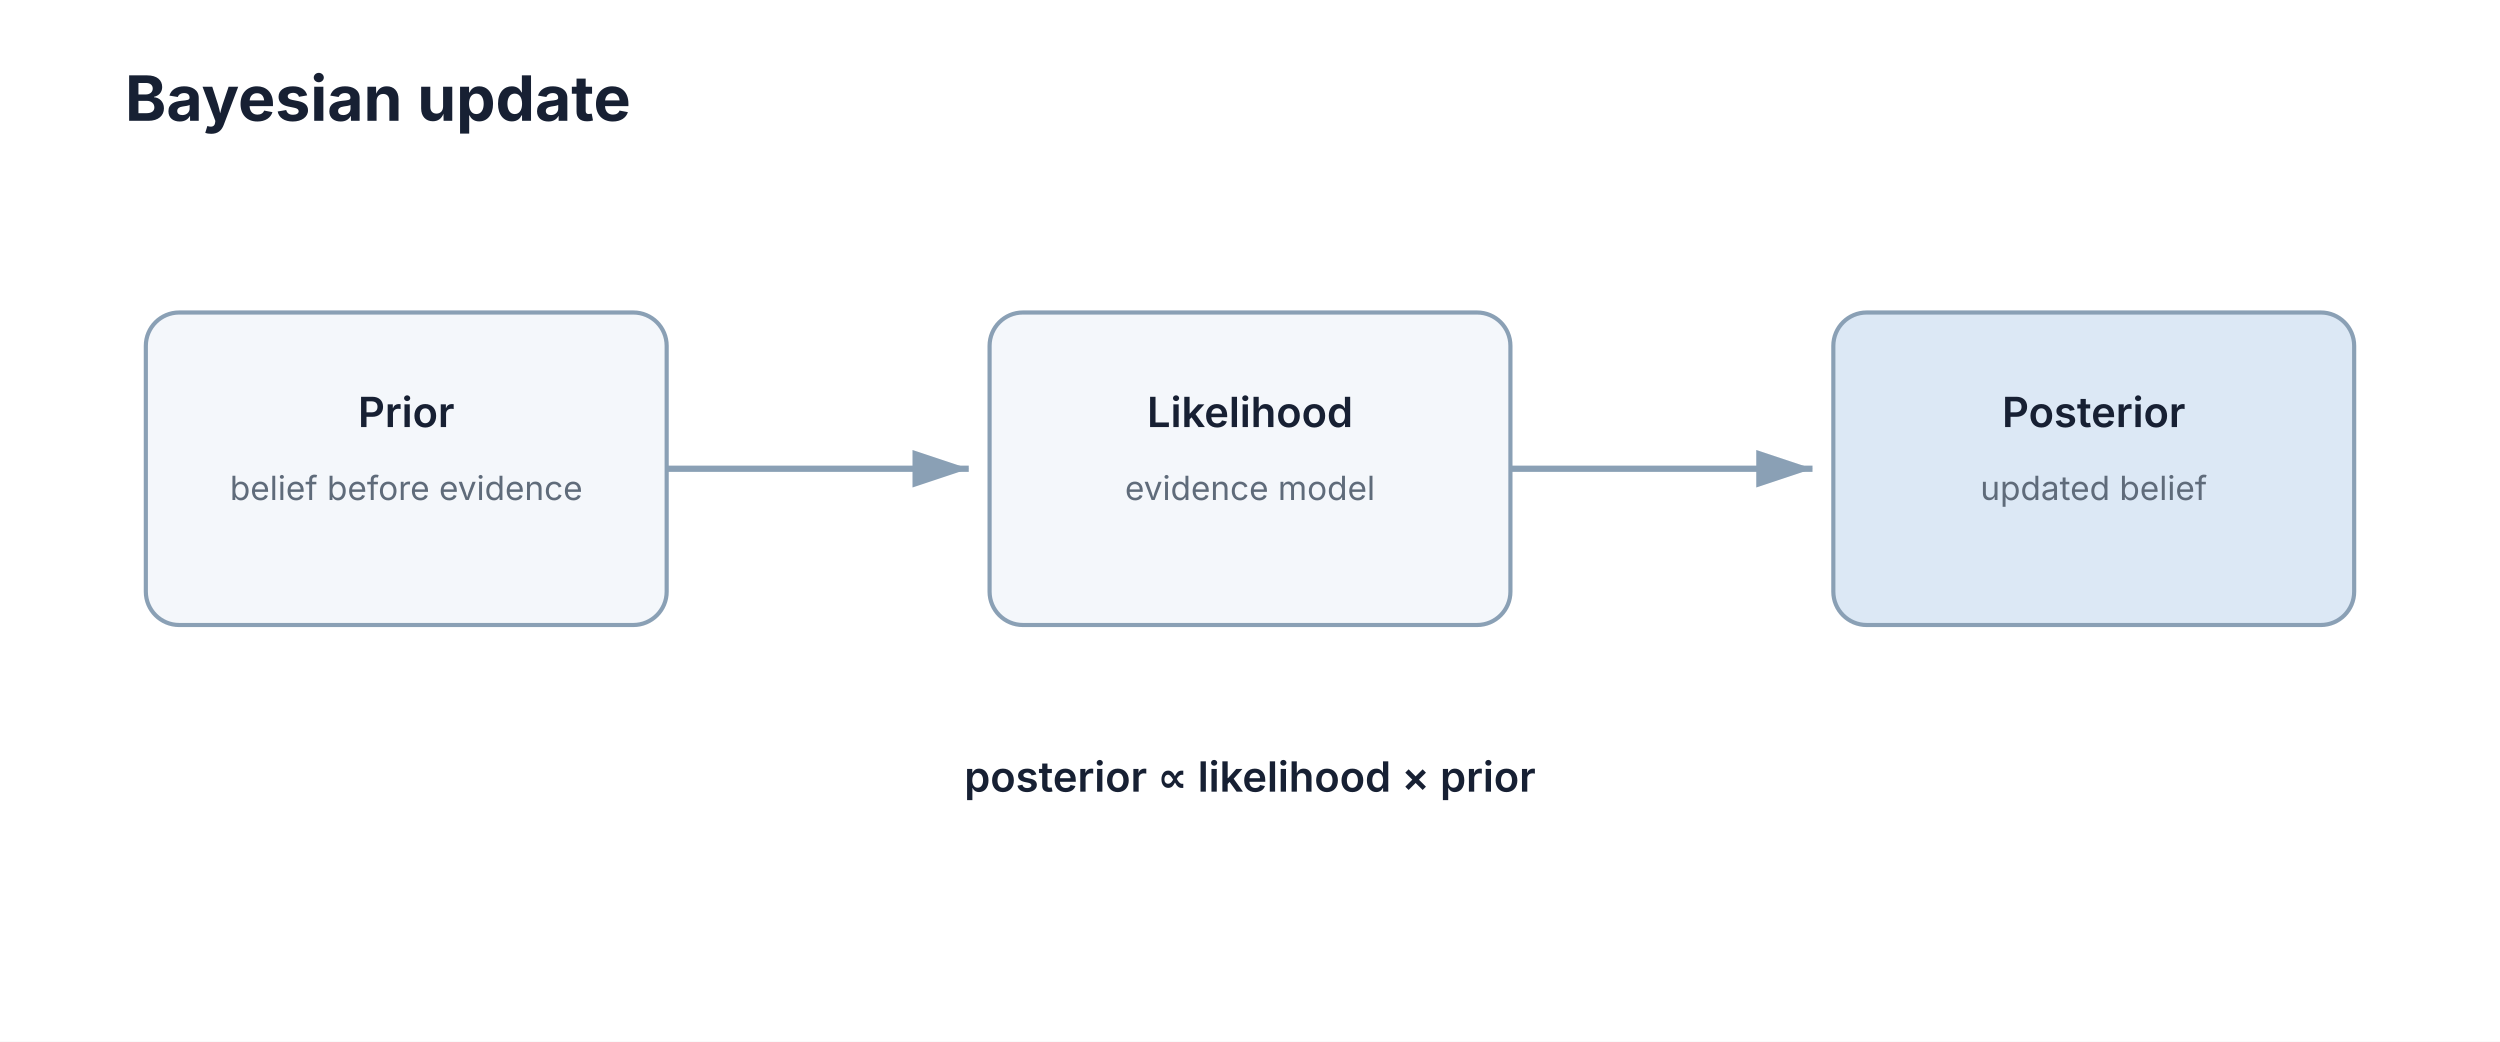
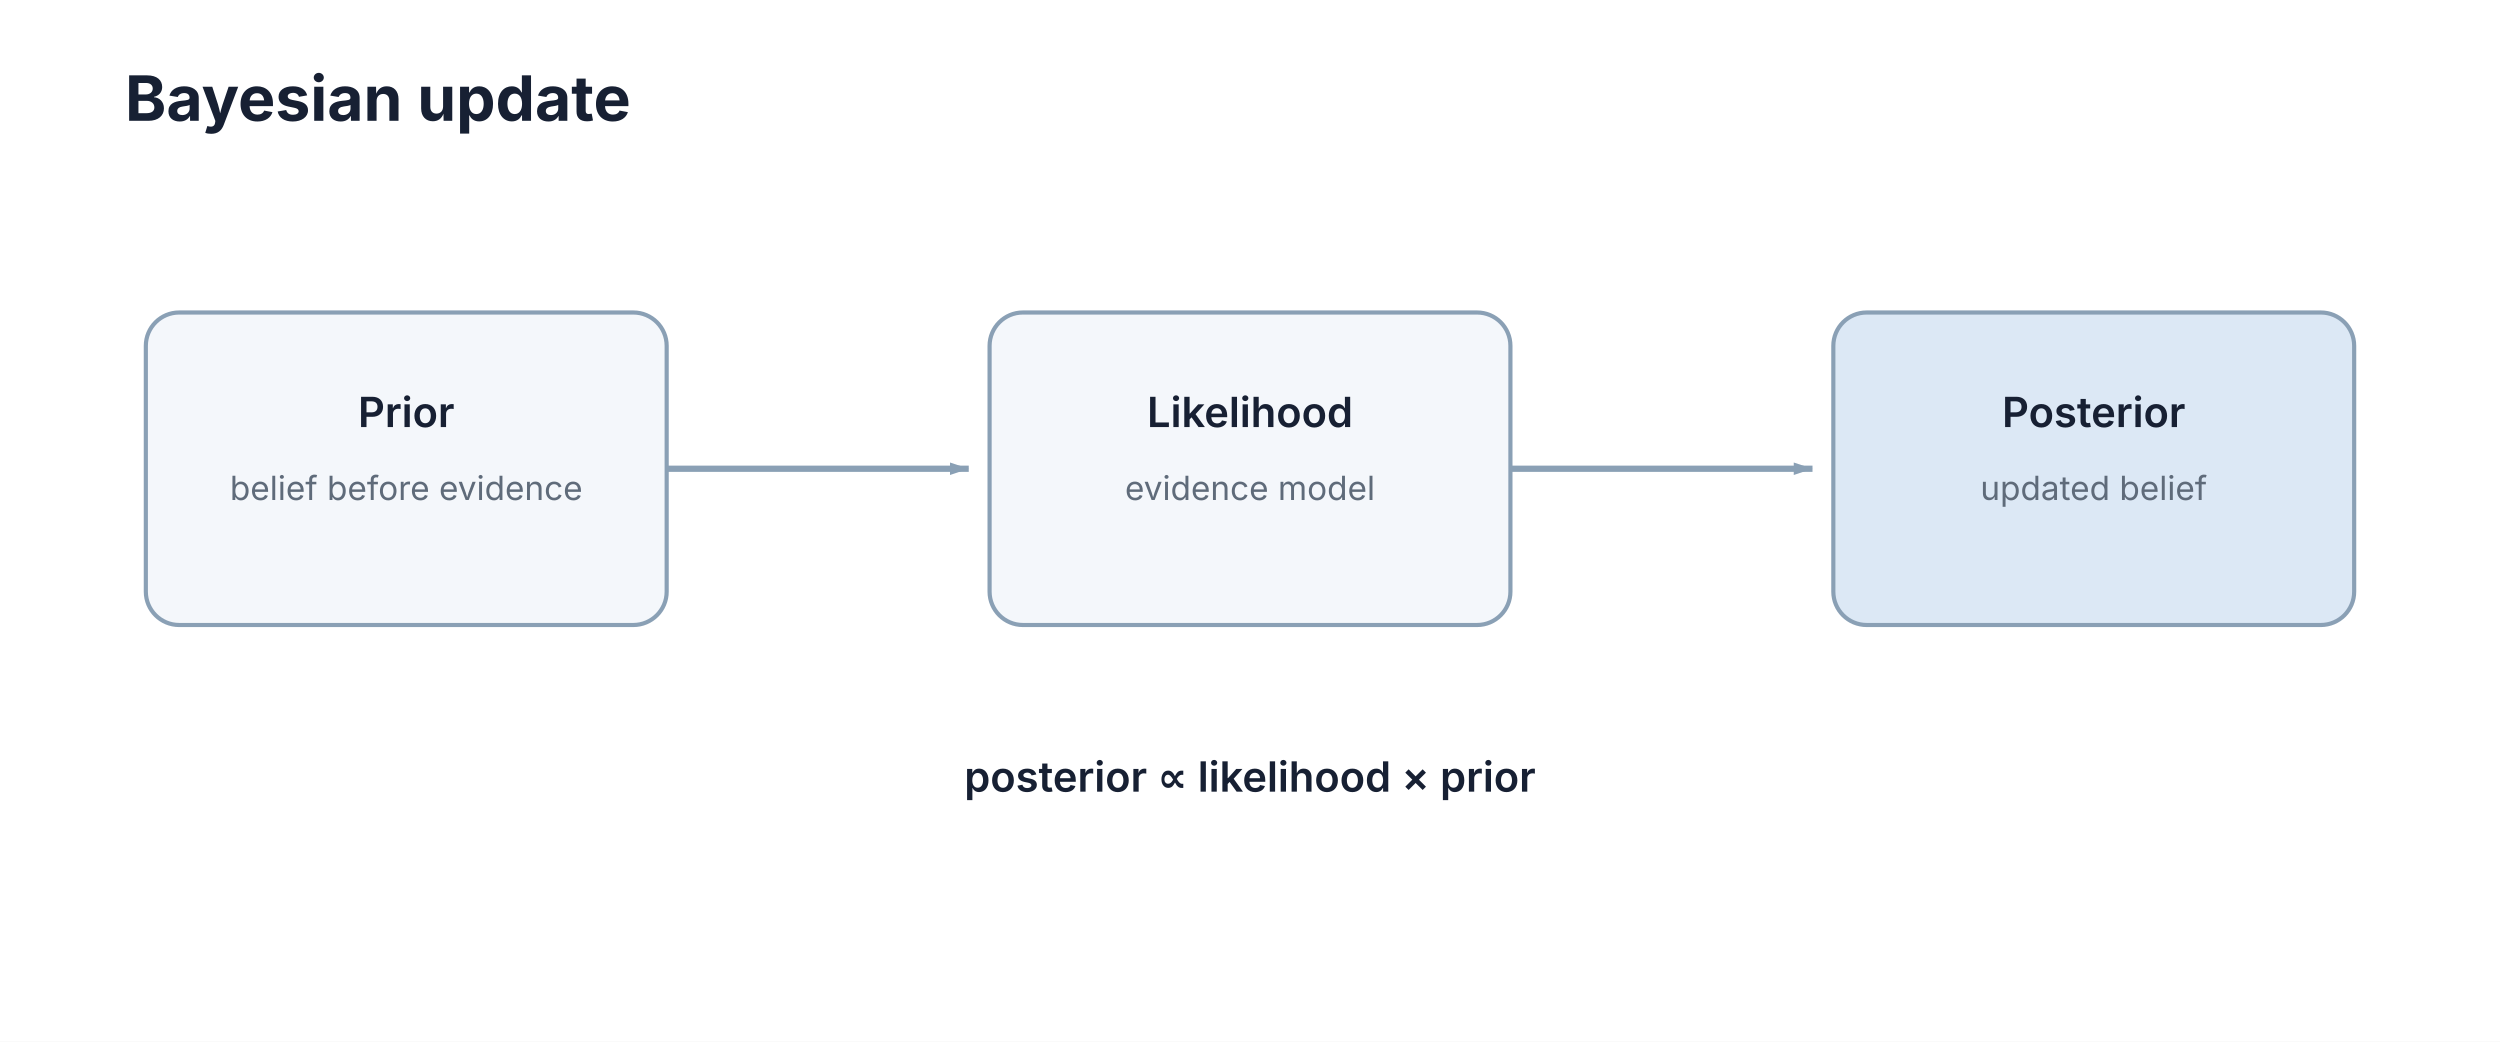
<svg xmlns="http://www.w3.org/2000/svg" width="1200" height="500" viewBox="0 0 1200 500" role="img" aria-label="Bayesian update">
  <rect width="1200" height="500" fill="#fff" />
-   <style>text{font-family:Inter,Arial,sans-serif;fill:#172033}.t{font-size:30px;font-weight:700}.s{font-size:20px;font-weight:600}.m{font-size:16px;fill:#5f6b7a}.b{fill:#f4f7fb;stroke:#8aa0b5;stroke-width:2}.a{fill:#dce8f5;stroke:#8aa0b5;stroke-width:2}.arr{stroke:#8aa0b5;stroke-width:3;fill:none;marker-end:url(#x)}</style>
+   <style>text{font-family:Inter,Arial,"Microsoft YaHei","Noto Sans SC",sans-serif;fill:#172033}.t{font-size:30px;font-weight:700}.s{font-size:20px;font-weight:600}.m{font-size:16px;fill:#5f6b7a}.b{fill:#f4f7fb;stroke:#8aa0b5;stroke-width:2}.a{fill:#dce8f5;stroke:#8aa0b5;stroke-width:2}.arr{stroke:#8aa0b5;stroke-width:3;fill:none;marker-end:url(#x)}</style>
  <defs>
-     <marker id="x" markerWidth="10" markerHeight="10" refX="9" refY="3" orient="auto">
+     <marker markerUnits="userSpaceOnUse" id="x" markerWidth="10" markerHeight="10" refX="9" refY="3" orient="auto">
      <path d="M0,0 L0,6 L9,3 z" fill="#8aa0b5" />
    </marker>
  </defs>
  <text x="60" y="58" class="t">Bayesian update</text>
  <rect x="70" y="150" width="250" height="150" rx="16" class="b" />
  <text x="195" y="205" text-anchor="middle" class="s">Prior</text>
  <text x="195" y="240" text-anchor="middle" class="m">belief before evidence</text>
  <rect x="475" y="150" width="250" height="150" rx="16" class="b" />
  <text x="600" y="205" text-anchor="middle" class="s">Likelihood</text>
  <text x="600" y="240" text-anchor="middle" class="m">evidence model</text>
  <rect x="880" y="150" width="250" height="150" rx="16" class="a" />
  <text x="1005" y="205" text-anchor="middle" class="s">Posterior</text>
  <text x="1005" y="240" text-anchor="middle" class="m">updated belief</text>
  <path d="M320 225 L465 225" class="arr" />
  <path d="M725 225 L870 225" class="arr" />
  <text x="600" y="380" text-anchor="middle" class="s">posterior ∝ likelihood × prior</text>
</svg>
